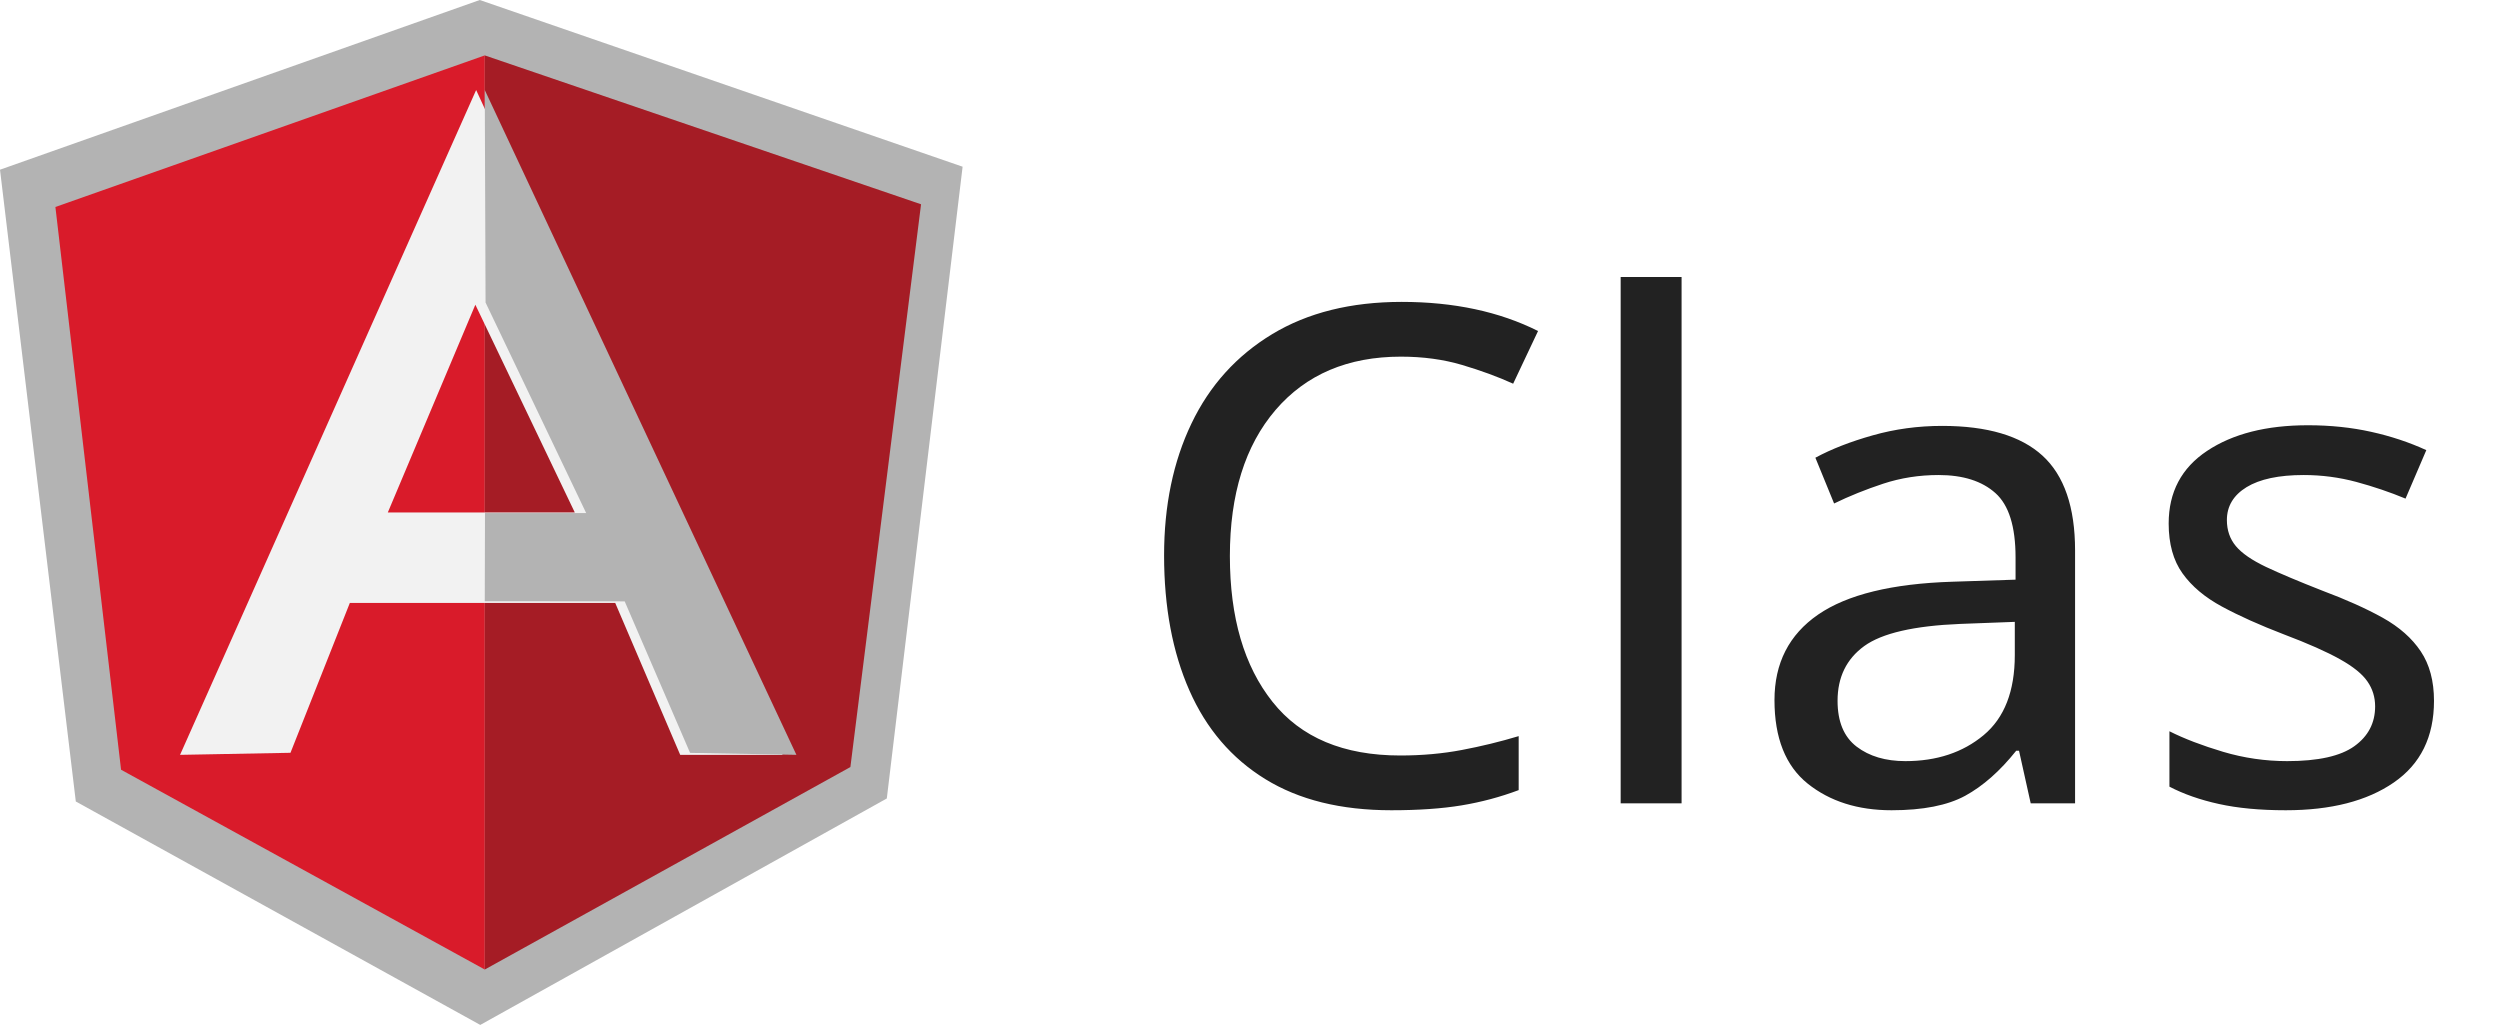
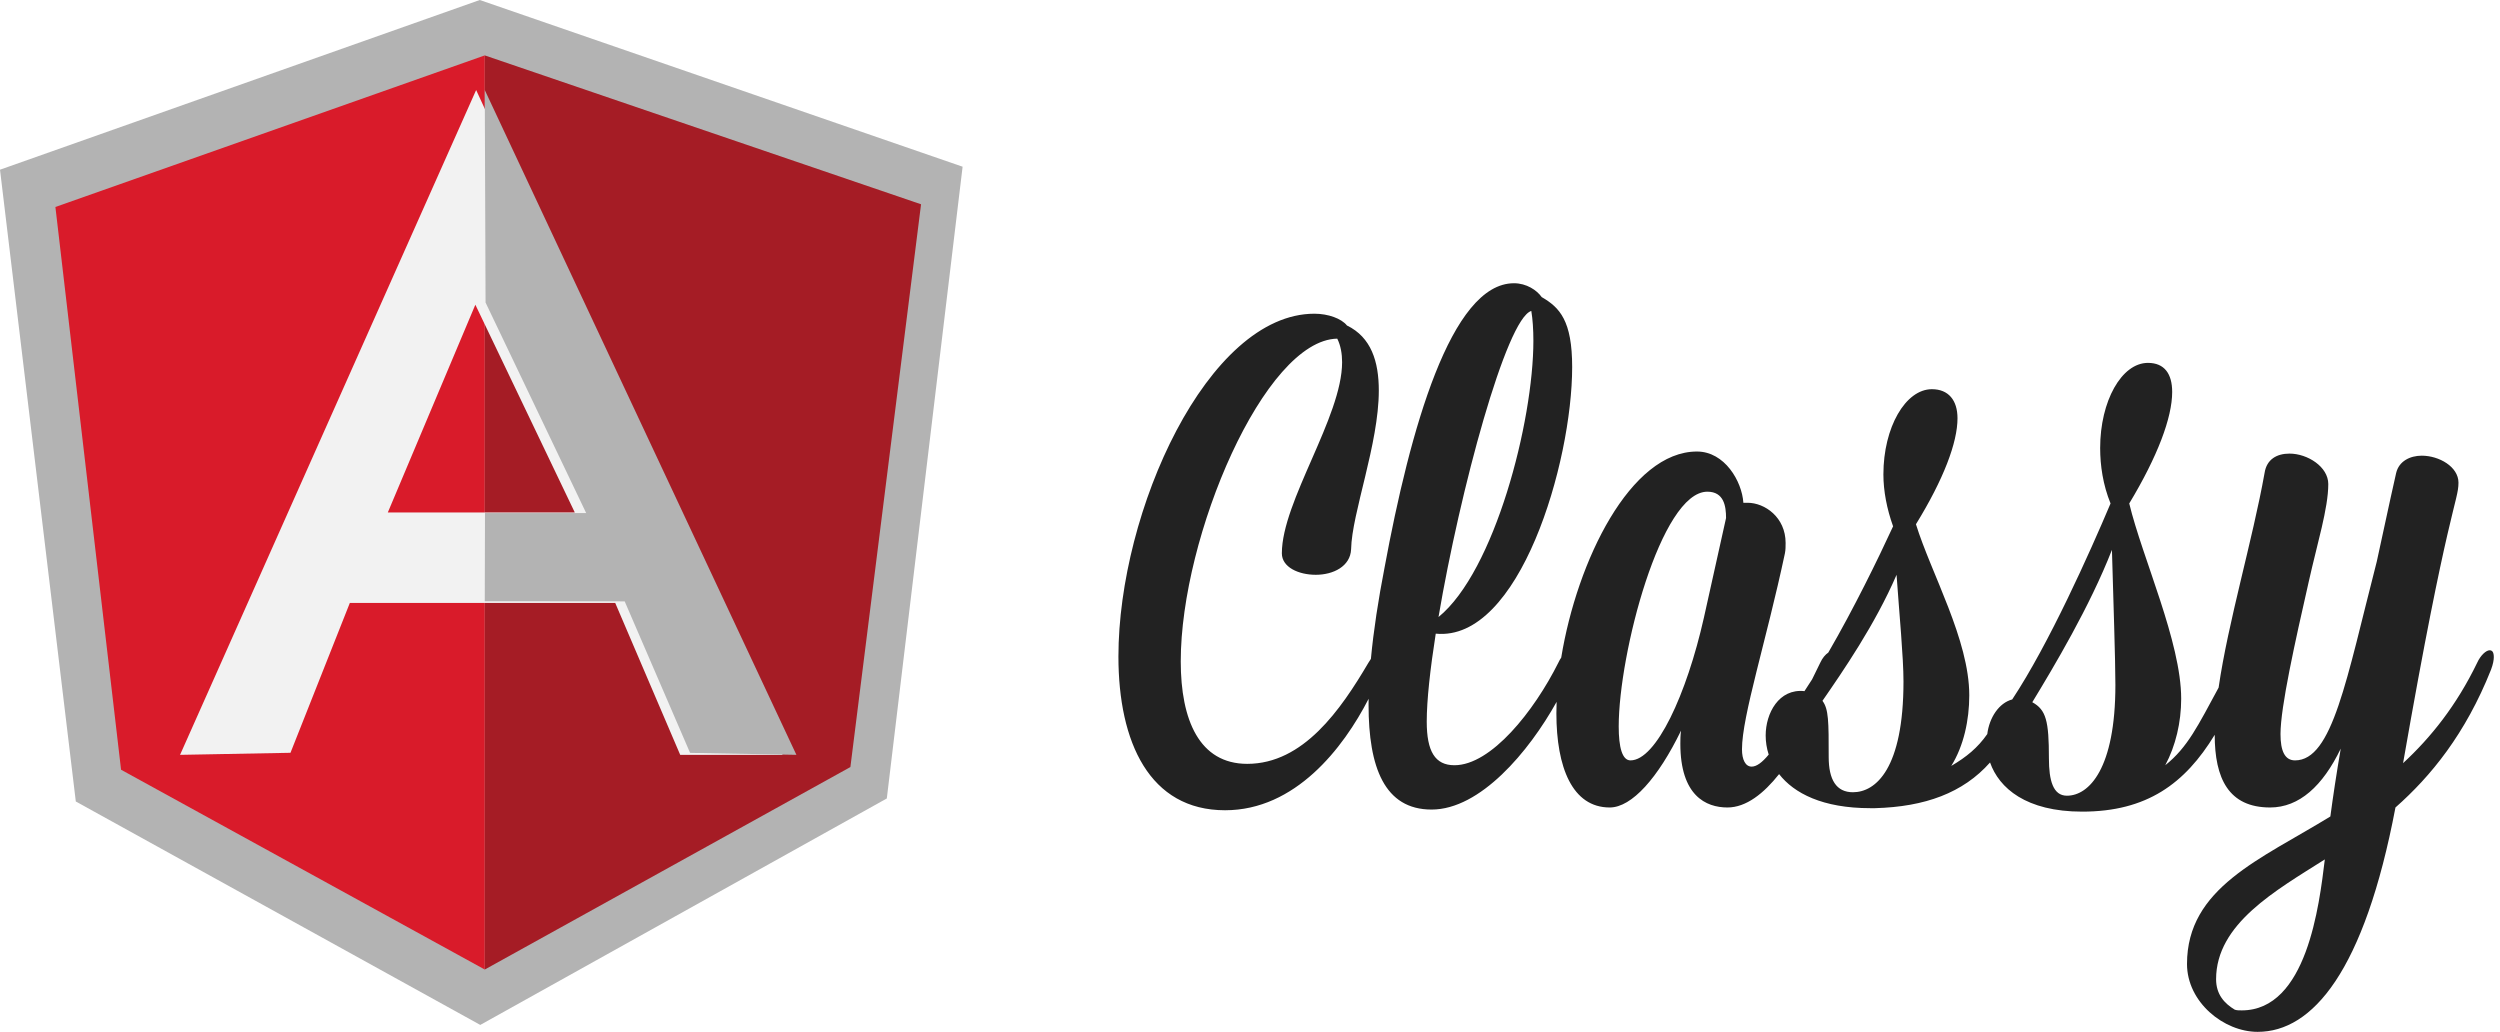
<svg xmlns="http://www.w3.org/2000/svg" width="361px" height="149px" viewBox="0 0 361 149" version="1.1">
  <description>Created with Sketch (http://www.bohemiancoding.com/sketch)</description>
  <defs />
  <g id="Page-1" stroke="none" stroke-width="1" fill="none" fill-rule="evenodd">
-     <text id="Classy" font-family="Mission Script" font-size="100" font-weight="normal" letter-spacing="0.321" fill="#222222">
-       <tspan x="162" y="116">Classy</tspan>
-     </text>
    <g id="AngularJS-Shield">
      <path d="M69.278,0 L0,24.505 L10.947,115.735 L69.351,148 L128.056,115.298 L139,24.072 L69.278,0 Z" id="Fill-1" fill="#B3B3B3" />
      <path d="M133,29.498 L70,8 L70,140 L122.797,110.761 L133,29.498 Z" id="Fill-3" fill="#A51C25" />
      <path d="M8,29.888 L17.481,111.149 L70,140 L70,8 L8,29.888 Z" id="Fill-4" fill="#D91B2A" />
      <path d="M83,74 L68.641,44 L56,74 L83,74 Z M88.836,87.061 L50.518,87.061 L41.945,108.703 L26,109 L68.755,13 L113,109 L98.221,109 L88.836,87.061 Z" id="Fill-5" fill="#F2F2F2" />
      <path d="M70,13 L70.115,43.688 L84.645,74.089 L70.033,74.089 L70,86.819 L90.205,86.838 L99.648,108.715 L115,109 L70,13 Z" id="Fill-6" fill="#B3B3B3" />
    </g>
+     <path d="M320.368,99.29 C317.42,104.722 315.906,107.922 312.663,110.5 C314.163,107.7 314.963,104.3 314.963,100.9 C314.963,92.7 309.363,80.6 307.463,72.7 C311.563,65.9 313.663,60.3 313.663,56.6 C313.663,54 312.563,52.4 310.163,52.4 C306.363,52.4 303.263,57.9 303.263,64.7 C303.263,67.2 303.663,70 304.763,72.7 C301.763,79.8 295.863,93 290.563,101 C288.663,101.5 287.263,103.6 286.963,106 C285.563,108 283.963,109.3 281.763,110.6 C283.563,107.7 284.363,104 284.363,100.4 C284.363,92.4 278.863,82.8 276.663,75.7 C280.663,69.2 282.663,63.9 282.663,60.4 C282.663,57.8 281.363,56.2 278.963,56.2 C275.163,56.2 271.963,61.7 271.963,68.5 C271.963,70.9 272.463,73.5 273.363,76 C271.152,80.802 267.663,87.929 264.003,94.235 C263.597,94.505 263.159,95.002 262.842,95.7 C262.439,96.532 262.048,97.331 261.668,98.097 C261.298,98.681 260.93,99.249 260.563,99.8 C256.863,99.4 254.963,103 254.963,106.2 C254.963,107.104 255.101,108.04 255.4,108.963 C254.454,110.11 253.642,110.7 252.942,110.7 C252.042,110.7 251.542,109.7 251.542,108.2 C251.542,103.4 255.042,92.6 257.742,79.9 C257.842,79.4 257.842,78.9 257.842,78.4 C257.842,74.7 254.842,72.6 252.342,72.6 L251.742,72.6 C251.542,69.5 249.042,65.2 245.042,65.2 C235.45,65.2 227.736,80.923 225.44,94.961 L225.44,94.961 C225.296,95.161 225.155,95.405 225.021,95.7 C221.521,102.7 215.321,110.5 210.021,110.5 C207.221,110.5 206.021,108.5 206.021,104.2 C206.021,101.1 206.521,96.6 207.321,91.5 C219.421,92.7 227.021,66.8 227.021,53 C227.021,46.3 225.221,44.4 222.621,42.9 C221.921,41.9 220.421,40.9 218.621,40.9 C209.521,40.9 203.621,62 199.921,82 C199.031,86.579 198.342,91.036 197.959,95.141 C197.839,95.313 197.72,95.501 197.6,95.7 C193.6,102.5 188.2,110.3 180.1,110.3 C173.2,110.3 170.5,104 170.5,95.5 C170.5,77.4 182.6,49.1 193.1,48.9 C193.6,49.9 193.8,51.1 193.8,52.3 C193.8,60.2 185.1,72.4 185.1,79.9 C185.1,81.9 187.5,83 190,83 C192.5,83 195,81.8 195.1,79.3 C195.2,74.1 199.1,64.1 199.1,56.4 C199.1,52.2 198,48.7 194.5,47 C193.7,46 191.8,45.3 189.8,45.3 C174.4,45.3 161.5,73.8 161.5,94.8 C161.5,107.2 166,117 176.9,117 C187.033,117 193.96,108.052 197.628,100.906 L197.628,100.906 C197.623,101.207 197.621,101.505 197.621,101.8 C197.621,110.8 199.921,116.9 206.721,116.9 C213.732,116.9 220.744,108.591 224.775,101.349 C224.753,101.908 224.742,102.459 224.742,103 C224.742,110.8 227.042,116.6 232.442,116.6 C235.642,116.6 239.442,112.3 242.742,105.5 C242.642,106.2 242.642,106.9 242.642,107.4 C242.642,114.9 246.342,116.6 249.442,116.6 C252.153,116.6 254.69,114.567 256.901,111.781 L256.901,111.781 C259.06,114.551 263.185,116.7 270.063,116.7 L270.763,116.7 C277.963,116.5 283.463,114.5 287.363,110.1 C288.663,113.8 292.563,117.2 300.663,117.2 C309.99,117.2 315.501,113.174 319.804,106.105 C319.805,112.402 321.806,116.6 327.804,116.6 C332.004,116.6 335.404,113.5 338.004,108.1 C337.404,111.6 336.904,114.9 336.504,117.9 C326.404,124.1 315.804,128.2 315.804,139.2 C315.804,144.7 321.104,149 326.004,149 C333.904,149 341.404,140.3 345.904,116.6 C351.004,112.1 356.004,106 359.704,96.7 C360.004,95.9 360.104,95.3 360.104,94.9 C360.104,94.2 359.904,93.9 359.504,93.9 C359.004,93.9 358.204,94.6 357.704,95.7 C354.704,101.9 351.004,106.5 347.004,110.2 C353.404,73.5 355.004,72.4 355.004,69.7 C355.004,67.4 352.204,65.8 349.704,65.8 C348.004,65.8 346.404,66.6 346.004,68.3 C346.004,68.3 344.804,73.6 343.204,81.1 C338.804,98.2 336.804,109.8 331.404,109.8 C329.904,109.8 329.304,108.4 329.304,106 C329.304,102.1 331.404,92.7 333.404,83.9 C334.604,78.5 336.204,73.4 336.204,69.9 C336.204,67.4 333.204,65.5 330.604,65.5 C328.804,65.5 327.304,66.3 327.004,68.3 C325.255,78.078 321.737,89.814 320.368,99.29 L320.368,99.29 Z M221.121,44.9 C221.321,46.1 221.421,47.6 221.421,49.2 C221.421,60.9 215.821,82.5 207.721,89.1 C210.821,70.8 217.521,46 221.121,44.9 Z M235.442,109.8 C234.242,109.8 233.742,107.9 233.742,104.9 C233.742,94.4 239.842,71 246.542,71 C248.942,71 249.242,73.1 249.242,74.8 L246.042,89.2 C243.542,100.3 239.142,109.8 235.442,109.8 Z M304.963,79.4 C305.163,86.5 305.463,95.3 305.463,98.9 C305.463,111 301.663,114.9 298.463,114.9 C296.463,114.9 295.863,112.7 295.863,109.5 C295.863,104.1 295.463,102.5 293.463,101.4 C296.563,96.3 301.763,87.6 304.963,79.4 Z M273.863,83 C274.263,88.7 274.863,94.9 274.863,98.4 C274.863,111 270.863,114.4 267.563,114.4 C265.163,114.4 264.063,112.6 264.063,109.3 C264.063,104.2 264.063,102.4 263.163,101.2 C266.063,97 270.763,90.2 273.863,83 Z M322.704,145.8 C321.204,144.9 320.004,143.6 320.004,141.4 C320.004,133.4 328.604,128.6 335.704,124.1 C334.904,130.7 333.104,145.9 323.704,145.9 C323.304,145.9 323.004,145.9 322.704,145.8 Z" id="Classy" fill="#222222" />
  </g>
</svg>
